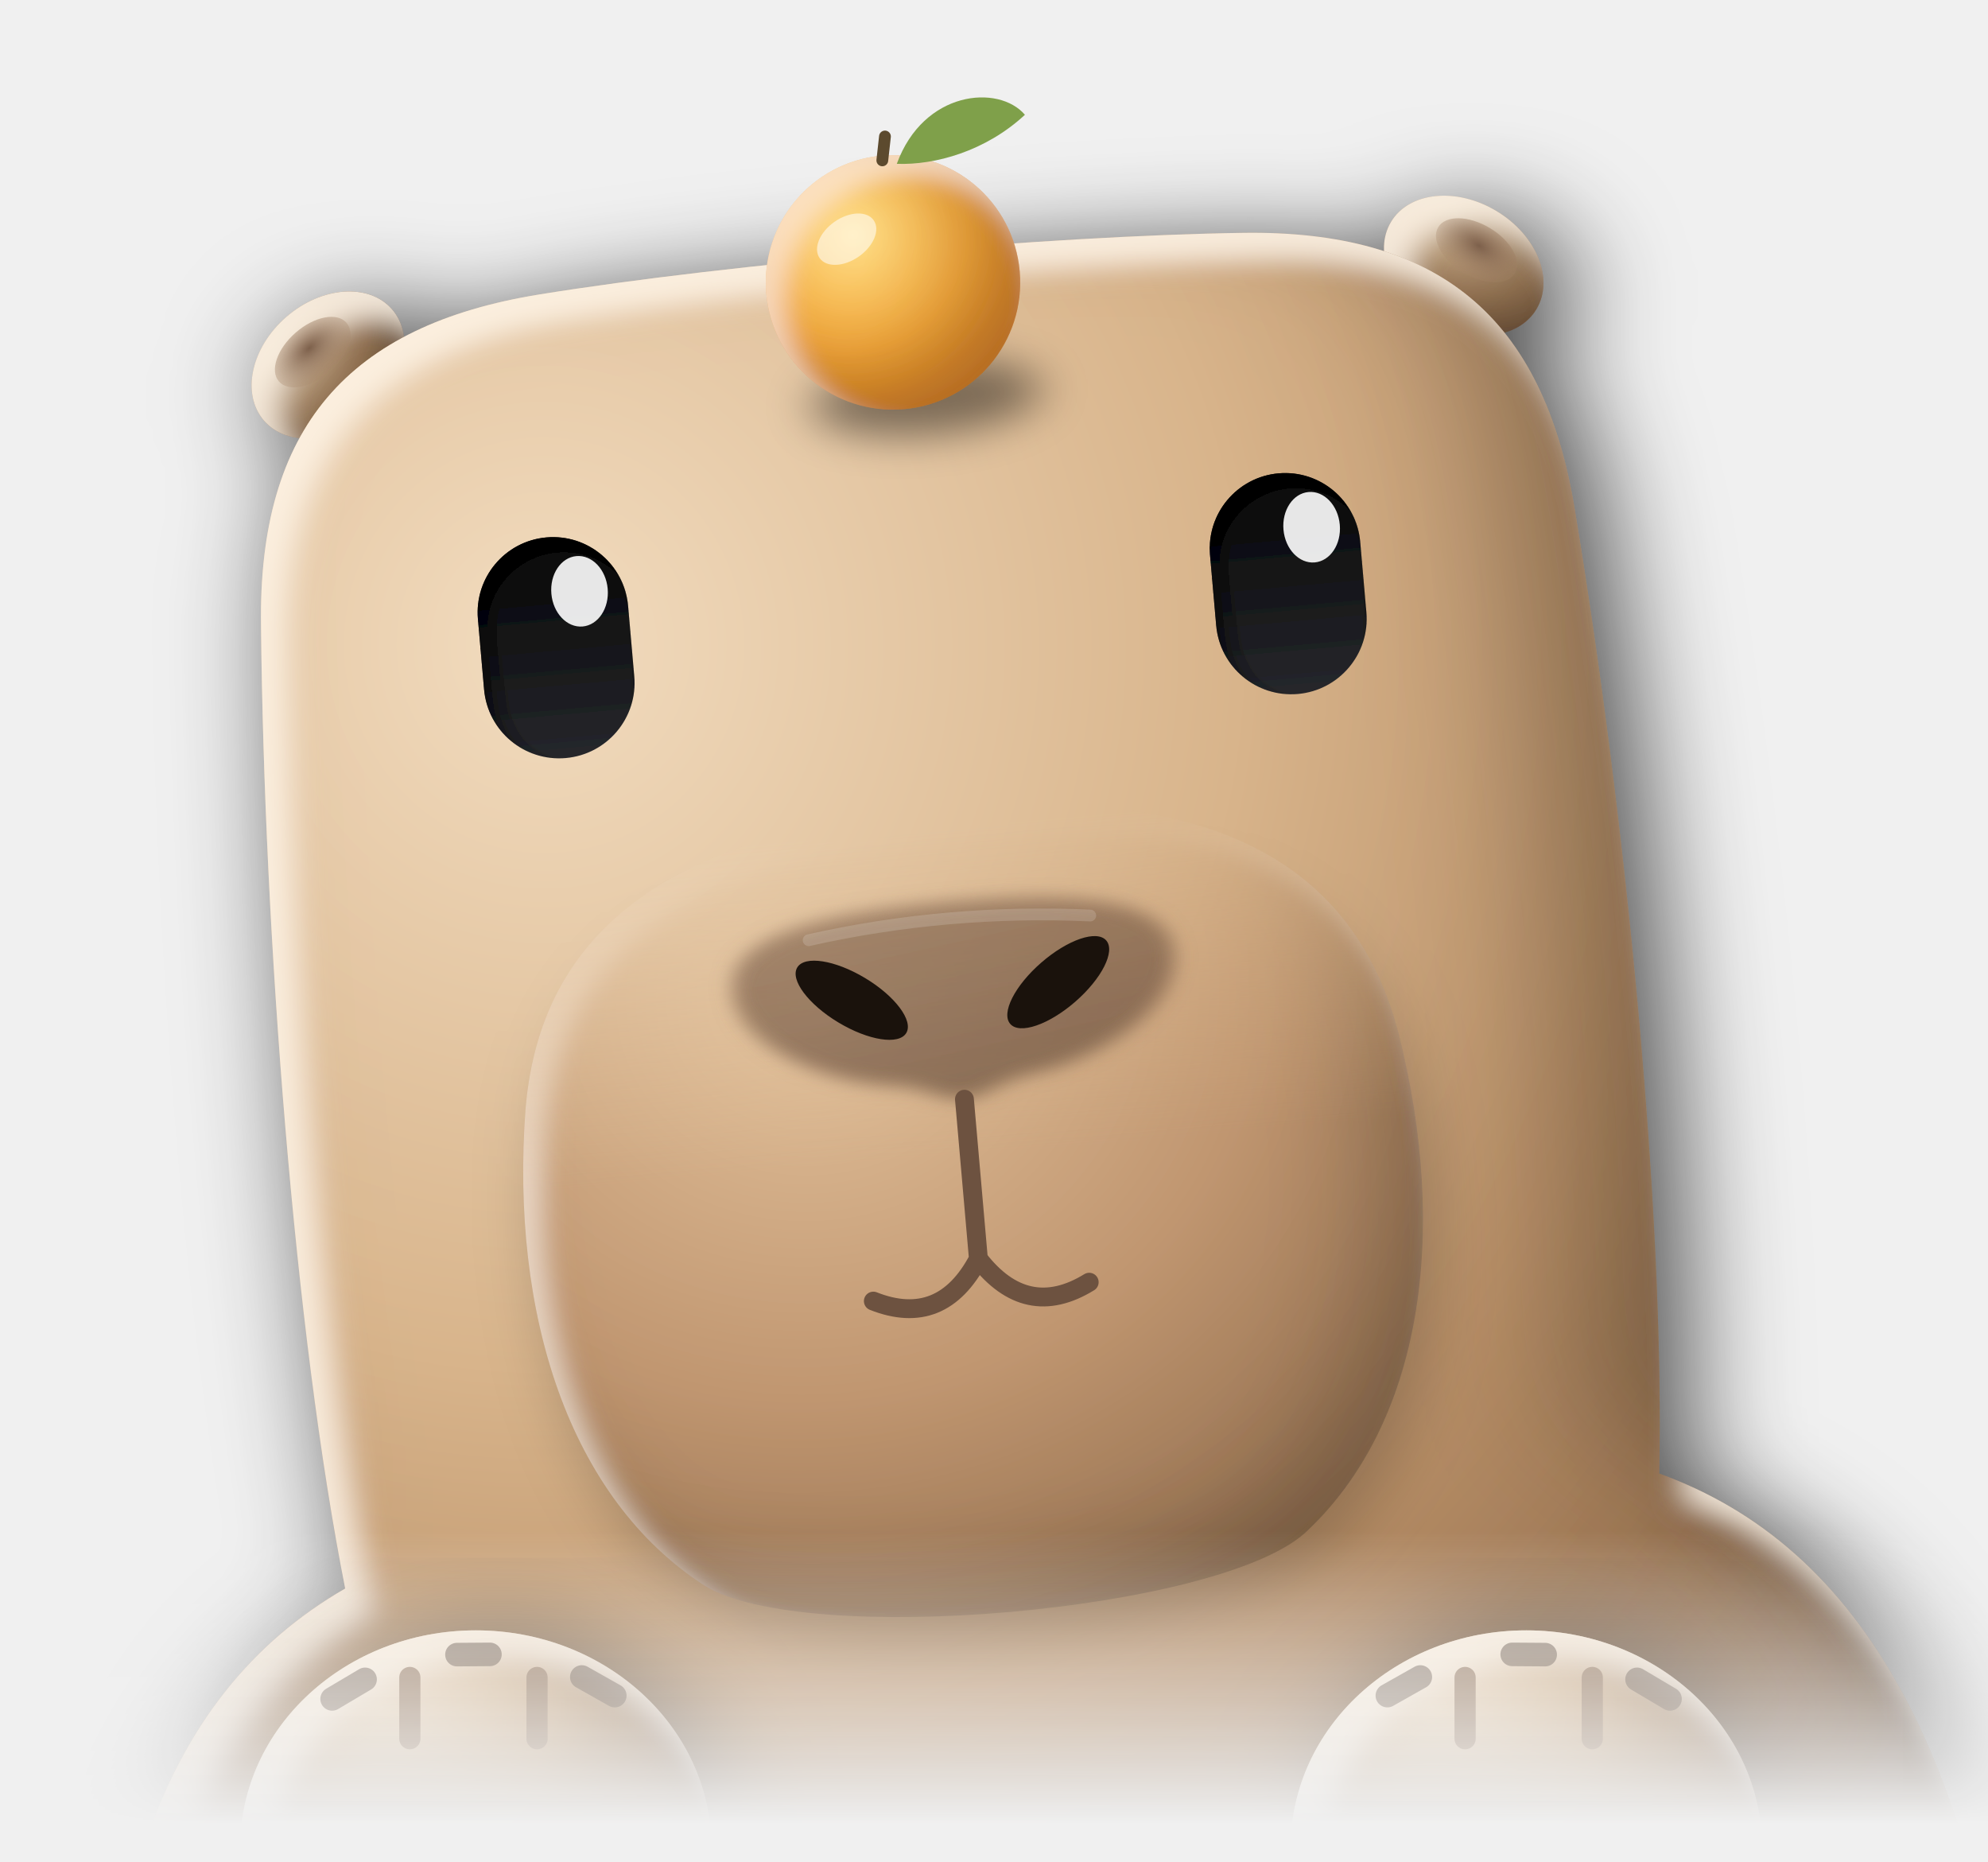
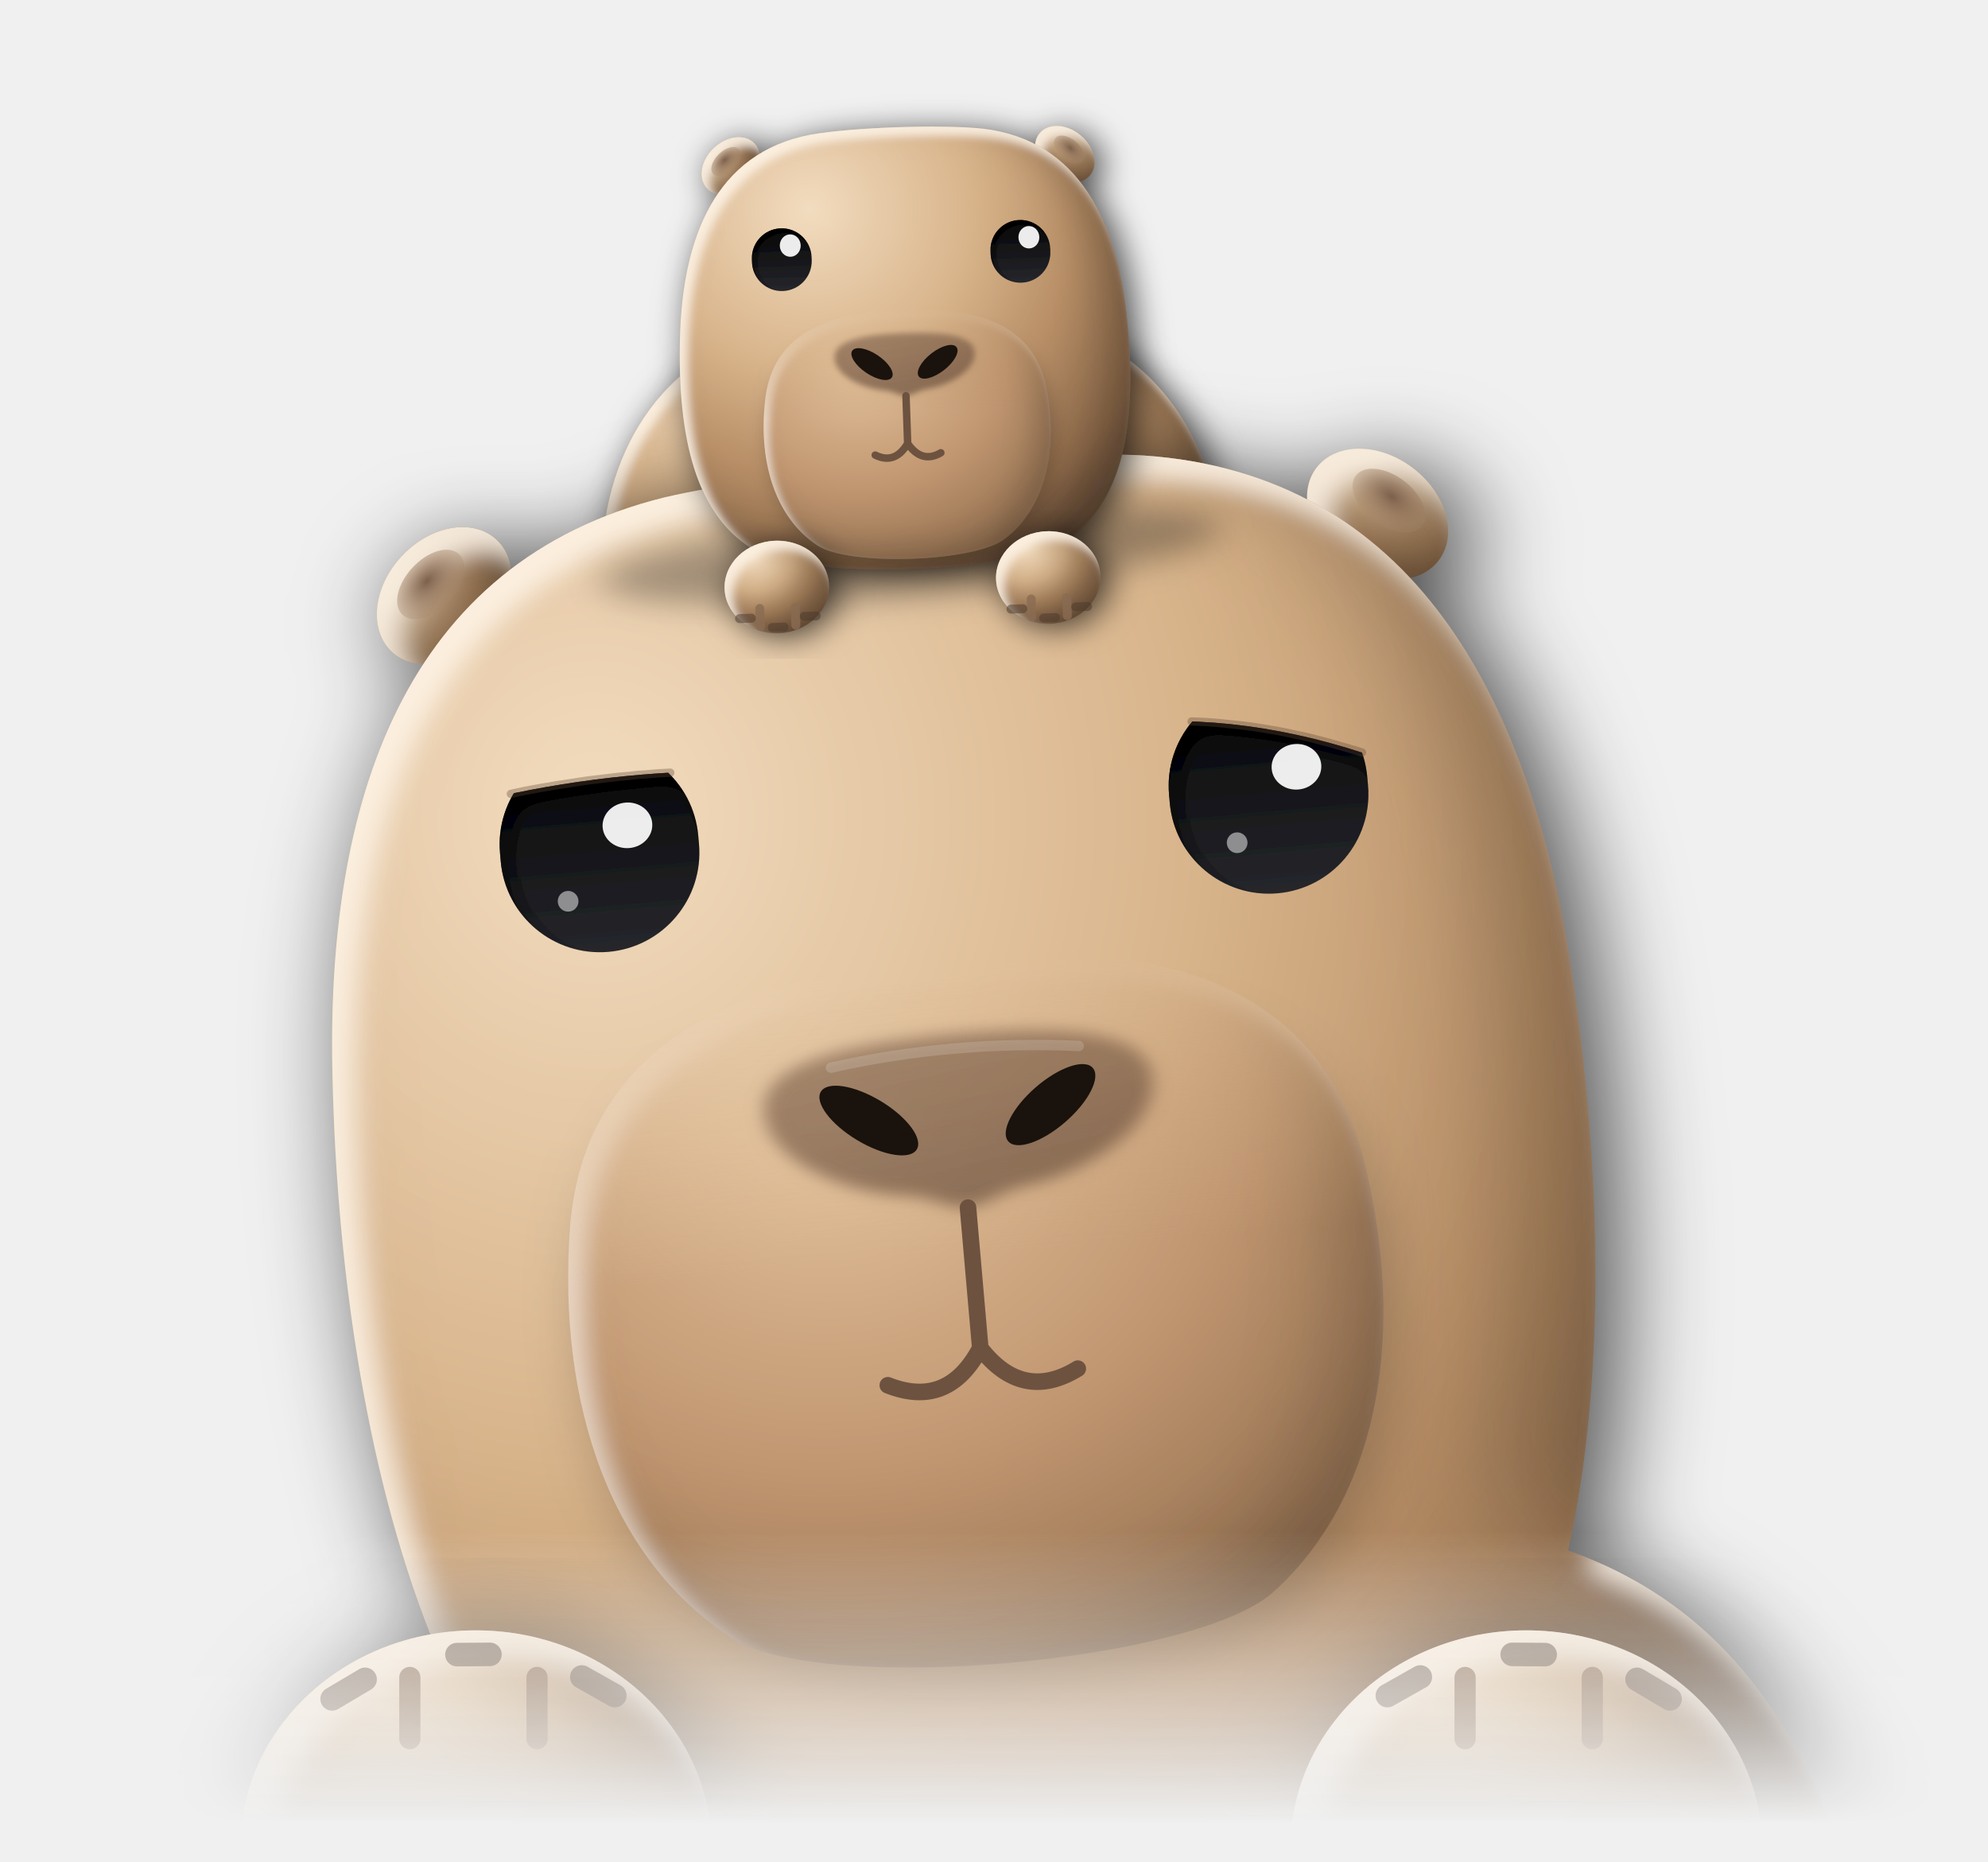
<svg xmlns="http://www.w3.org/2000/svg" viewBox="90 150 844 790" width="844" height="790">
  <defs>
    <linearGradient id="artFadeB" gradientUnits="userSpaceOnUse" x1="0" y1="800" x2="0" y2="924">
      <stop offset="0" stop-color="#fff" />
      <stop offset="1" stop-color="#000" />
    </linearGradient>
    <mask id="artMaskB" maskUnits="userSpaceOnUse" x="0" y="0" width="1024" height="1024">
      <rect width="1024" height="924" fill="url(#artFadeB)" />
    </mask>
    <path id="squircle" d="M924.0 512.0 L923.9 608.0 L923.8 638.6 L923.5 660.9 L923.1 679.0 L922.6 694.5 L922.0 708.2 L921.2 720.5 L920.4 731.8 L919.4 742.2 L918.3 751.9 L917.1 761.0 L915.8 769.6 L914.4 777.6 L912.8 785.3 L911.2 792.6 L909.4 799.5 L907.5 806.1 L905.4 812.4 L903.3 818.5 L901.0 824.2 L898.5 829.8 L896.0 835.1 L893.3 840.2 L890.5 845.1 L887.6 849.8 L884.5 854.3 L881.2 858.7 L877.9 862.8 L874.3 866.8 L870.7 870.7 L866.8 874.3 L862.8 877.9 L858.7 881.2 L854.3 884.5 L849.8 887.6 L845.1 890.5 L840.2 893.3 L835.1 896.0 L829.8 898.5 L824.2 901.0 L818.5 903.3 L812.4 905.4 L806.1 907.5 L799.5 909.4 L792.6 911.2 L785.3 912.8 L777.6 914.4 L769.6 915.8 L761.0 917.1 L751.9 918.3 L742.2 919.4 L731.8 920.4 L720.5 921.2 L708.2 922.0 L694.5 922.6 L679.0 923.1 L660.9 923.5 L638.6 923.8 L608.0 923.9 L512.0 924.0 L416.0 923.9 L385.4 923.8 L363.1 923.5 L345.0 923.1 L329.5 922.6 L315.8 922.0 L303.5 921.2 L292.2 920.4 L281.8 919.4 L272.1 918.3 L263.0 917.1 L254.4 915.8 L246.4 914.4 L238.7 912.8 L231.4 911.2 L224.5 909.4 L217.9 907.5 L211.6 905.4 L205.5 903.3 L199.8 901.0 L194.2 898.5 L188.9 896.0 L183.8 893.3 L178.9 890.5 L174.2 887.6 L169.7 884.5 L165.3 881.2 L161.2 877.9 L157.2 874.3 L153.3 870.7 L149.7 866.8 L146.1 862.8 L142.8 858.7 L139.5 854.3 L136.4 849.8 L133.5 845.1 L130.7 840.2 L128.0 835.1 L125.5 829.8 L123.0 824.2 L120.7 818.5 L118.6 812.4 L116.5 806.1 L114.6 799.5 L112.8 792.6 L111.2 785.3 L109.6 777.6 L108.2 769.6 L106.9 761.0 L105.7 751.9 L104.6 742.2 L103.6 731.8 L102.8 720.5 L102.0 708.2 L101.4 694.5 L100.9 679.0 L100.5 660.9 L100.2 638.6 L100.1 608.0 L100.0 512.0 L100.1 416.0 L100.2 385.4 L100.5 363.1 L100.9 345.0 L101.4 329.5 L102.0 315.8 L102.8 303.5 L103.6 292.2 L104.6 281.8 L105.7 272.1 L106.9 263.0 L108.2 254.4 L109.6 246.4 L111.2 238.7 L112.8 231.4 L114.6 224.5 L116.5 217.9 L118.6 211.6 L120.7 205.5 L123.0 199.8 L125.5 194.2 L128.0 188.9 L130.7 183.8 L133.5 178.9 L136.4 174.2 L139.5 169.7 L142.8 165.3 L146.1 161.2 L149.7 157.2 L153.3 153.3 L157.2 149.7 L161.2 146.1 L165.3 142.8 L169.7 139.5 L174.2 136.4 L178.9 133.5 L183.8 130.7 L188.9 128.0 L194.2 125.5 L199.8 123.0 L205.5 120.7 L211.6 118.6 L217.9 116.5 L224.5 114.6 L231.4 112.8 L238.7 111.2 L246.4 109.6 L254.4 108.2 L263.0 106.9 L272.1 105.7 L281.8 104.6 L292.2 103.6 L303.5 102.8 L315.8 102.0 L329.5 101.4 L345.0 100.9 L363.1 100.5 L385.4 100.2 L416.0 100.1 L512.0 100.0 L608.0 100.1 L638.6 100.2 L660.9 100.5 L679.0 100.9 L694.5 101.4 L708.2 102.0 L720.5 102.8 L731.8 103.6 L742.2 104.6 L751.9 105.7 L761.0 106.9 L769.6 108.2 L777.6 109.6 L785.3 111.2 L792.6 112.8 L799.5 114.6 L806.1 116.5 L812.4 118.6 L818.5 120.7 L824.2 123.0 L829.8 125.5 L835.1 128.0 L840.2 130.7 L845.1 133.5 L849.8 136.4 L854.3 139.5 L858.7 142.8 L862.8 146.1 L866.8 149.7 L870.7 153.3 L874.3 157.2 L877.9 161.2 L881.2 165.3 L884.5 169.7 L887.6 174.2 L890.5 178.9 L893.3 183.8 L896.0 188.9 L898.5 194.2 L901.0 199.8 L903.3 205.5 L905.4 211.6 L907.5 217.9 L909.4 224.5 L911.2 231.4 L912.8 238.7 L914.4 246.4 L915.8 254.4 L917.1 263.0 L918.3 272.1 L919.4 281.8 L920.4 292.2 L921.2 303.5 L922.0 315.8 L922.6 329.5 L923.1 345.0 L923.5 363.1 L923.8 385.4 L923.9 416.0 Z" />
    <clipPath id="clip">
      <use href="#squircle" />
    </clipPath>
    <linearGradient id="bg" x1="0" y1="0" x2="0" y2="1">
      <stop offset="0" stop-color="#3a3c42" />
      <stop offset="0.55" stop-color="#232429" />
      <stop offset="1" stop-color="#141519" />
    </linearGradient>
    <linearGradient id="rim" x1="0" y1="0" x2="0" y2="1">
      <stop offset="0" stop-color="#fff" stop-opacity="0.22" />
      <stop offset="0.35" stop-color="#fff" stop-opacity="0.04" />
      <stop offset="1" stop-color="#fff" stop-opacity="0" />
    </linearGradient>
    <radialGradient id="body" cx="0.30" cy="0.18" r="0.95">
      <stop offset="0" stop-color="#f2dcbf" />
      <stop offset="0.38" stop-color="#d8b48b" />
      <stop offset="0.62" stop-color="#b88f67" />
      <stop offset="0.86" stop-color="#8c6849" />
      <stop offset="1" stop-color="#5e4533" />
    </radialGradient>
    <radialGradient id="muzzle" cx="0.34" cy="0.22" r="0.9">
      <stop offset="0" stop-color="#e3c29c" />
      <stop offset="0.55" stop-color="#c09670" />
      <stop offset="1" stop-color="#8d6a4b" />
    </radialGradient>
    <linearGradient id="eye" x1="0" y1="0" x2="0" y2="1">
      <stop offset="0" stop-color="#050506" />
      <stop offset="1" stop-color="#26272c" />
    </linearGradient>
    <linearGradient id="pad" x1="0" y1="0" x2="0.3" y2="1">
      <stop offset="0" stop-color="#7f604a" />
      <stop offset="1" stop-color="#5f4636" />
    </linearGradient>
    <radialGradient id="earIn" cx="0.5" cy="0.4" r="0.6">
      <stop offset="0" stop-color="#7d604b" />
      <stop offset="1" stop-color="#a8876a" stop-opacity="0.2" />
-     </radialGradient>
-     <radialGradient id="yuzu" cx="0.36" cy="0.3" r="0.8">
-       <stop offset="0" stop-color="#ffe08a" />
-       <stop offset="0.55" stop-color="#f6a93a" />
-       <stop offset="1" stop-color="#d97a16" />
    </radialGradient>
    <filter id="sculpt" x="-20%" y="-20%" width="140%" height="140%">
      <feGaussianBlur in="SourceAlpha" stdDeviation="30" result="b1" />
      <feOffset in="b1" dx="-34" dy="-26" result="o1" />
      <feComposite in="SourceAlpha" in2="o1" operator="out" result="edge1" />
      <feFlood flood-color="#3b2f26" flood-opacity="0.55" />
      <feComposite in2="edge1" operator="in" result="shade" />
      <feGaussianBlur in="SourceAlpha" stdDeviation="6" result="b2" />
      <feOffset in="b2" dx="10" dy="12" result="o2" />
      <feComposite in="SourceAlpha" in2="o2" operator="out" result="edge2" />
      <feFlood flood-color="#fff4e6" flood-opacity="0.85" />
      <feComposite in2="edge2" operator="in" result="shine" />
      <feMerge>
        <feMergeNode in="SourceGraphic" />
        <feMergeNode in="shade" />
        <feMergeNode in="shine" />
      </feMerge>
    </filter>
    <filter id="sculptSoft" x="-20%" y="-20%" width="140%" height="140%">
      <feGaussianBlur in="SourceAlpha" stdDeviation="20" result="b1" />
      <feOffset in="b1" dx="-20" dy="-16" result="o1" />
      <feComposite in="SourceAlpha" in2="o1" operator="out" result="edge1" />
      <feFlood flood-color="#3b2f26" flood-opacity="0.4" />
      <feComposite in2="edge1" operator="in" result="shade" />
      <feGaussianBlur in="SourceAlpha" stdDeviation="5" result="b2" />
      <feOffset in="b2" dx="7" dy="9" result="o2" />
      <feComposite in="SourceAlpha" in2="o2" operator="out" result="edge2" />
      <feFlood flood-color="#fff4e6" flood-opacity="0.59" />
      <feComposite in2="edge2" operator="in" result="shine" />
      <feMerge>
        <feMergeNode in="SourceGraphic" />
        <feMergeNode in="shade" />
        <feMergeNode in="shine" />
      </feMerge>
    </filter>
    <filter id="cast" x="-20%" y="-20%" width="140%" height="140%">
      <feGaussianBlur in="SourceAlpha" stdDeviation="22" />
      <feOffset dx="10" dy="6" />
      <feComponentTransfer>
        <feFuncA type="linear" slope="0.7" />
      </feComponentTransfer>
    </filter>
    <filter id="muzzleDrop" x="-20%" y="-20%" width="140%" height="150%">
      <feGaussianBlur in="SourceAlpha" stdDeviation="12" />
      <feOffset dx="4" dy="12" />
      <feComponentTransfer>
        <feFuncA type="linear" slope="0.2" />
      </feComponentTransfer>
    </filter>
    <linearGradient id="muzzleFade" gradientUnits="userSpaceOnUse" x1="0" y1="500" x2="0" y2="640">
      <stop offset="0" stop-color="#fff" stop-opacity="0" />
      <stop offset="1" stop-color="#fff" />
    </linearGradient>
    <mask id="muzzleMask" maskUnits="userSpaceOnUse" x="0" y="0" width="1024" height="1100">
      <rect width="1024" height="1100" fill="url(#muzzleFade)" />
    </mask>
-     <filter id="yuzuShadow" x="-60%" y="-200%" width="220%" height="500%">
-       <feGaussianBlur stdDeviation="9" />
+     <filter id="softShadow" x="-50%" y="-200%" width="200%" height="500%">
+       <feGaussianBlur stdDeviation="8" />
    </filter>
    <filter id="padBlur" x="-30%" y="-50%" width="160%" height="200%">
      <feGaussianBlur stdDeviation="4" />
    </filter>
    <filter id="eyeInset" x="-30%" y="-30%" width="160%" height="160%">
      <feGaussianBlur in="SourceAlpha" stdDeviation="5" result="b" />
      <feOffset in="b" dx="4" dy="7" result="o" />
      <feComposite in="SourceAlpha" in2="o" operator="out" result="e" />
      <feFlood flood-color="#000" flood-opacity="0.9" />
      <feComposite in2="e" operator="in" result="s" />
      <feMerge>
        <feMergeNode in="SourceGraphic" />
        <feMergeNode in="s" />
      </feMerge>
    </filter>
  </defs>
  <g mask="url(#artMaskB)">
-     <g transform="rotate(-5 512 760)">
+     <g transform="translate(512 1000) scale(0.88) translate(-512 -1000) rotate(-5 512 760)">
+       <g transform="translate(512 306) rotate(3) scale(0.36) translate(-512 -846)">
+         <g fill="#000" filter="url(#cast)">
+           <path d="M 96 1000 L 96 846 C 96 700 170 560 330 520 C 420 498 604 498 694 520 C 854 560 928 700 928 846 L 928 1000 Z" />
+         </g>
+         <g filter="url(#sculpt)">
+           <g fill="url(#body)">
+             <path d="M 96 1000 L 96 846 C 96 700 170 560 330 520 C 420 498 604 498 694 520 C 854 560 928 700 928 846 L 928 1000 Z" />
+           </g>
+         </g>
+       </g>
      <g fill="#000" filter="url(#cast)">
-         <ellipse cx="270" cy="282" rx="36" ry="27" transform="rotate(-36 270 282)" />
-         <ellipse cx="754" cy="282" rx="36" ry="27" transform="rotate(36 754 282)" />
-         <path d="M 104 1110 C 104 930 150 838 232 800 C 220 690 222 520 232 390 C 238 306 280 266 362 260 C 444 254 580 254 662 260 C 744 266 786 306 792 390 C 802 520 804 690 792 800 C 874 838 920 930 920 1110 Z" />
+         <ellipse cx="286" cy="300" rx="37" ry="28" transform="rotate(-42 286 300)" />
+         <ellipse cx="738" cy="300" rx="37" ry="28" transform="rotate(42 738 300)" />
+         <path d="M 104 1110 C 104 936 150 846 238 806 C 212 724 206 622 212 528 C 220 394 268 282 396 262 C 452 254 572 254 628 262 C 756 282 804 394 812 528 C 818 622 812 724 786 806 C 874 846 920 936 920 1110 Z" />
      </g>
      <g filter="url(#sculpt)">
        <g fill="url(#body)">
-           <ellipse cx="270" cy="282" rx="36" ry="27" transform="rotate(-36 270 282)" />
-           <ellipse cx="754" cy="282" rx="36" ry="27" transform="rotate(36 754 282)" />
-         </g>
-       </g>
-       <ellipse cx="264" cy="276" rx="19" ry="11" transform="rotate(-36 264 276)" fill="url(#earIn)" />
-       <ellipse cx="760" cy="276" rx="19" ry="11" transform="rotate(36 760 276)" fill="url(#earIn)" />
+           <ellipse cx="286" cy="300" rx="37" ry="28" transform="rotate(-42 286 300)" />
+           <ellipse cx="738" cy="300" rx="37" ry="28" transform="rotate(42 738 300)" />
+         </g>
+       </g>
+       <ellipse cx="280" cy="294" rx="20" ry="12" transform="rotate(-42 280 294)" fill="url(#earIn)" />
+       <ellipse cx="744" cy="294" rx="20" ry="12" transform="rotate(42 744 294)" fill="url(#earIn)" />
      <g filter="url(#sculpt)">
-         <path d="M 104 1110 C 104 930 150 838 232 800 C 220 690 222 520 232 390 C 238 306 280 266 362 260 C 444 254 580 254 662 260 C 744 266 786 306 792 390 C 802 520 804 690 792 800 C 874 838 920 930 920 1110 Z" fill="url(#body)" />
+         <path d="M 104 1110 C 104 936 150 846 238 806 C 212 724 206 622 212 528 C 220 394 268 282 396 262 C 452 254 572 254 628 262 C 756 282 804 394 812 528 C 818 622 812 724 786 806 C 874 846 920 936 920 1110 Z" fill="url(#body)" />
      </g>
      <g mask="url(#muzzleMask)">
-         <path d="M 512 492 C 616 492 684 522 698 604 C 712 690 694 770 640 812 C 600 842 424 842 384 812 C 330 770 312 690 326 604 C 340 522 408 492 512 492 Z" fill="#000" filter="url(#muzzleDrop)" />
+         <path d="M 512 494 C 620 494 690 526 704 608 C 718 694 698 772 642 814 C 600 844 424 844 382 814 C 326 772 306 694 320 608 C 334 526 404 494 512 494 Z" fill="#000" filter="url(#muzzleDrop)" />
        <g filter="url(#sculptSoft)">
-           <path d="M 512 492 C 616 492 684 522 698 604 C 712 690 694 770 640 812 C 600 842 424 842 384 812 C 330 770 312 690 326 604 C 340 522 408 492 512 492 Z" fill="url(#muzzle)" />
+           <path d="M 512 494 C 620 494 690 526 704 608 C 718 694 698 772 642 814 C 600 844 424 844 382 814 C 326 772 306 694 320 608 C 334 526 404 494 512 494 Z" fill="url(#muzzle)" />
        </g>
      </g>
      <path d="M 418 560 C 420 538 460 532 512 532 C 564 532 604 538 606 560 C 608 584 572 604 540 608 C 528 610 520 616 512 616 C 504 616 496 610 484 608 C 452 604 416 584 418 560 Z" fill="url(#pad)" opacity="0.62" filter="url(#padBlur)" />
      <ellipse cx="468" cy="570" rx="27" ry="11" transform="rotate(36 468 570)" fill="#1a120c" />
      <ellipse cx="556" cy="570" rx="27" ry="11" transform="rotate(-36 556 570)" fill="#1a120c" />
      <path d="M 452 543 Q 512 535 572 543" stroke="#fff" stroke-width="5" stroke-linecap="round" fill="none" opacity="0.16" />
      <path d="M 512 616 L 512 684 M 466 698 Q 494 712 512 684 Q 530 712 558 698" stroke="#6d5240" stroke-width="8" stroke-linecap="round" stroke-linejoin="round" fill="none" />
+       <clipPath id="lid0">
+         <path d="M 412.0 395.8 Q 350.0 391.0 288.0 401.0 L 288.0 528.0 L 412.0 528.0 Z" />
+       </clipPath>
      <g filter="url(#eyeInset)">
-         <rect x="324" y="363" width="64" height="94" rx="32" fill="url(#eye)" />
-         <rect x="636" y="363" width="64" height="94" rx="32" fill="url(#eye)" />
-       </g>
-       <ellipse cx="368" cy="387" rx="12" ry="15" fill="#fff" opacity="0.9" />
-       <ellipse cx="680" cy="387" rx="12" ry="15" fill="#fff" opacity="0.9" />
-     </g>
-     <g transform="rotate(-5 512 760)">
-       <ellipse cx="522" cy="318" rx="49" ry="16" fill="#000" opacity="0.45" filter="url(#yuzuShadow)" />
-       <g filter="url(#sculptSoft)">
-         <circle cx="512" cy="268" r="54" fill="url(#yuzu)" />
-       </g>
-       <ellipse cx="494" cy="248" rx="14" ry="9" fill="#fff" opacity="0.55" transform="rotate(-30 494 248)" />
-       <path d="M 518 218 C 532 188 564 188 574 202 C 556 216 534 220 518 218 Z" fill="#7fa04a" />
-       <path d="M 512 216 L 514 206" stroke="#5c4a2e" stroke-width="5" stroke-linecap="round" />
+         <g clip-path="url(#lid0)">
+           <rect x="302.0" y="378.0" width="96.0" height="100.0" rx="48.0" fill="url(#eye)" />
+         </g>
+       </g>
+       <path d="M 387.2 394.5 L 384.1 394.4 L 381.0 394.3 L 377.9 394.3 L 374.8 394.3 L 371.7 394.2 L 368.6 394.3 L 365.5 394.3 L 362.4 394.3 L 359.3 394.4 L 356.2 394.5 L 353.1 394.6 L 350.0 394.7 L 346.9 394.8 L 343.8 395.0 L 340.7 395.2 L 337.6 395.4 L 334.5 395.6 L 331.4 395.8 L 328.3 396.1 L 325.2 396.3 L 322.1 396.6 L 319.0 396.9 L 315.9 397.2 L 312.8 397.6 L 309.7 398.0" fill="none" stroke="#5e4533" stroke-width="4.0" stroke-linecap="round" stroke-linejoin="round" opacity="0.35" />
+       <ellipse cx="364.4" cy="418.0" rx="12.0" ry="11.0" fill="#fff" opacity="0.92" />
+       <circle cx="332.7" cy="452.0" r="5.0" fill="#fff" opacity="0.5" />
+       <clipPath id="lid1">
+         <path d="M 612.0 389.8 Q 674.0 391.0 736.0 421.0 L 736.0 528.0 L 612.0 528.0 Z" />
+       </clipPath>
+       <g filter="url(#eyeInset)">
+         <g clip-path="url(#lid1)">
+           <rect x="626.0" y="378.0" width="96.0" height="100.0" rx="48.0" fill="url(#eye)" />
+         </g>
+       </g>
+       <path d="M 639.9 391.8 L 643.0 392.2 L 646.1 392.6 L 649.2 393.1 L 652.3 393.6 L 655.4 394.2 L 658.5 394.8 L 661.6 395.4 L 664.7 396.0 L 667.8 396.7 L 670.9 397.4 L 674.0 398.2 L 677.1 399.0 L 680.2 399.8 L 683.3 400.7 L 686.4 401.6 L 689.5 402.6 L 692.6 403.5 L 695.7 404.5 L 698.8 405.6 L 701.9 406.7 L 705.0 407.8 L 708.1 409.0 L 711.2 410.2 L 714.3 411.4 L 717.4 412.6 L 720.5 413.9" fill="none" stroke="#5e4533" stroke-width="4.0" stroke-linecap="round" stroke-linejoin="round" opacity="0.35" />
+       <ellipse cx="688.4" cy="418.0" rx="12.0" ry="11.0" fill="#fff" opacity="0.92" />
+       <circle cx="656.7" cy="452.0" r="5.0" fill="#fff" opacity="0.5" />
+       <ellipse cx="512" cy="300" rx="150" ry="20" fill="#000" opacity="0.30" filter="url(#softShadow)" />
+       <g transform="translate(512 306) rotate(3) scale(0.36) translate(-512 -846)">
+         <g fill="#000" filter="url(#cast)">
+           <ellipse cx="288" cy="300" rx="44" ry="33" transform="rotate(-42 288 300)" />
+           <ellipse cx="736" cy="300" rx="44" ry="33" transform="rotate(42 736 300)" />
+           <path d="M 212 528 C 220 394 268 282 396 262 C 452 254 572 254 628 262 C 756 282 804 394 812 528 C 820 660 800 770 718 818 C 650 858 374 858 306 818 C 224 770 204 660 212 528 Z" />
+         </g>
+         <g filter="url(#sculpt)">
+           <g fill="url(#body)">
+             <ellipse cx="288" cy="300" rx="44" ry="33" transform="rotate(-42 288 300)" />
+             <ellipse cx="736" cy="300" rx="44" ry="33" transform="rotate(42 736 300)" />
+           </g>
+         </g>
+         <ellipse cx="282" cy="294" rx="24" ry="14" transform="rotate(-42 282 294)" fill="url(#earIn)" />
+         <ellipse cx="742" cy="294" rx="24" ry="14" transform="rotate(42 742 294)" fill="url(#earIn)" />
+         <g filter="url(#sculpt)">
+           <path d="M 212 528 C 220 394 268 282 396 262 C 452 254 572 254 628 262 C 756 282 804 394 812 528 C 820 660 800 770 718 818 C 650 858 374 858 306 818 C 224 770 204 660 212 528 Z" fill="url(#body)" />
+         </g>
+         <g mask="url(#muzzleMask)">
+           <path d="M 512 500 C 618 500 686 530 700 610 C 714 694 694 772 638 812 C 598 842 426 842 386 812 C 330 772 310 694 324 610 C 338 530 406 500 512 500 Z" fill="#000" filter="url(#muzzleDrop)" />
+           <g filter="url(#sculptSoft)">
+             <path d="M 512 500 C 618 500 686 530 700 610 C 714 694 694 772 638 812 C 598 842 426 842 386 812 C 330 772 310 694 324 610 C 338 530 406 500 512 500 Z" fill="url(#muzzle)" />
+           </g>
+         </g>
+         <path d="M 418 560 C 420 538 460 532 512 532 C 564 532 604 538 606 560 C 608 584 572 604 540 608 C 528 610 520 616 512 616 C 504 616 496 610 484 608 C 452 604 416 584 418 560 Z" fill="url(#pad)" opacity="0.62" filter="url(#padBlur)" />
+         <ellipse cx="468" cy="572" rx="32" ry="14" transform="rotate(36 468 572)" fill="#1a120c" />
+         <ellipse cx="556" cy="572" rx="32" ry="14" transform="rotate(-36 556 572)" fill="#1a120c" />
+         <path d="M 512 616 L 512 680 M 468 694 Q 494 708 512 680 Q 530 708 556 694" stroke="#6d5240" stroke-width="10" stroke-linecap="round" stroke-linejoin="round" fill="none" />
+         <g filter="url(#eyeInset)">
+           <rect x="312.0" y="386.0" width="80.0" height="84.0" rx="40.0" fill="url(#eye)" />
+           <rect x="632.0" y="386.0" width="80.0" height="84.0" rx="40.0" fill="url(#eye)" />
+         </g>
+         <ellipse cx="364.0" cy="409.5" rx="14.0" ry="15.0" fill="#fff" opacity="0.92" />
+         <ellipse cx="684.0" cy="409.5" rx="14.0" ry="15.0" fill="#fff" opacity="0.92" />
+         <g fill="#000" filter="url(#cast)">
+           <ellipse cx="330" cy="866" rx="70" ry="62" />
+           <ellipse cx="694" cy="866" rx="70" ry="62" />
+         </g>
+         <g filter="url(#sculpt)">
+           <g fill="url(#body)">
+             <ellipse cx="330" cy="866" rx="70" ry="62" />
+             <ellipse cx="694" cy="866" rx="70" ry="62" />
+           </g>
+         </g>
+         <g stroke="#8a6c53" stroke-width="12" stroke-linecap="round" fill="none" opacity="0.8">
+           <path d="M 306.2 894.0 L 306.2 918.0" />
+           <path d="M 353.8 894.0 L 353.8 918.0" />
+           <path d="M 670.2 894.0 L 670.2 918.0" />
+           <path d="M 717.8 894.0 L 717.8 918.0" />
+         </g>
+         <g stroke="#4a382c" stroke-width="12" stroke-linecap="round" opacity="0.5">
+           <path d="M 278.6 906.6 L 294.6 906.6" />
+           <path d="M 322.0 920.0 L 338.0 920.0" />
+           <path d="M 365.4 906.6 L 381.4 906.6" />
+           <path d="M 642.6 906.6 L 658.6 906.6" />
+           <path d="M 686.0 920.0 L 702.0 920.0" />
+           <path d="M 729.4 906.6 L 745.4 906.6" />
+         </g>
+       </g>
    </g>
    <g fill="#000" filter="url(#cast)">
      <ellipse cx="292" cy="934" rx="100" ry="92" />
      <ellipse cx="738" cy="934" rx="100" ry="92" />
    </g>
    <g filter="url(#sculpt)">
      <g fill="url(#body)">
        <ellipse cx="292" cy="934" rx="100" ry="92" />
        <ellipse cx="738" cy="934" rx="100" ry="92" />
      </g>
    </g>
    <g stroke="#8a6c53" stroke-width="9" stroke-linecap="round" fill="none" opacity="0.8">
      <path d="M 264 862 L 264 888" />
      <path d="M 318 862 L 318 888" />
      <path d="M 712 862 L 712 888" />
      <path d="M 766 862 L 766 888" />
    </g>
    <g stroke="#4a382c" stroke-width="10" stroke-linecap="round" opacity="0.55">
      <path d="M 231 871.1 L 245 862.8" />
      <path d="M 284 852.3 L 298 852.2" />
      <path d="M 337 861.8 L 351 869.7" />
      <path d="M 679 869.7 L 693 861.8" />
      <path d="M 732 852.2 L 746 852.3" />
      <path d="M 785 862.8 L 799 871.1" />
    </g>
  </g>
</svg>
